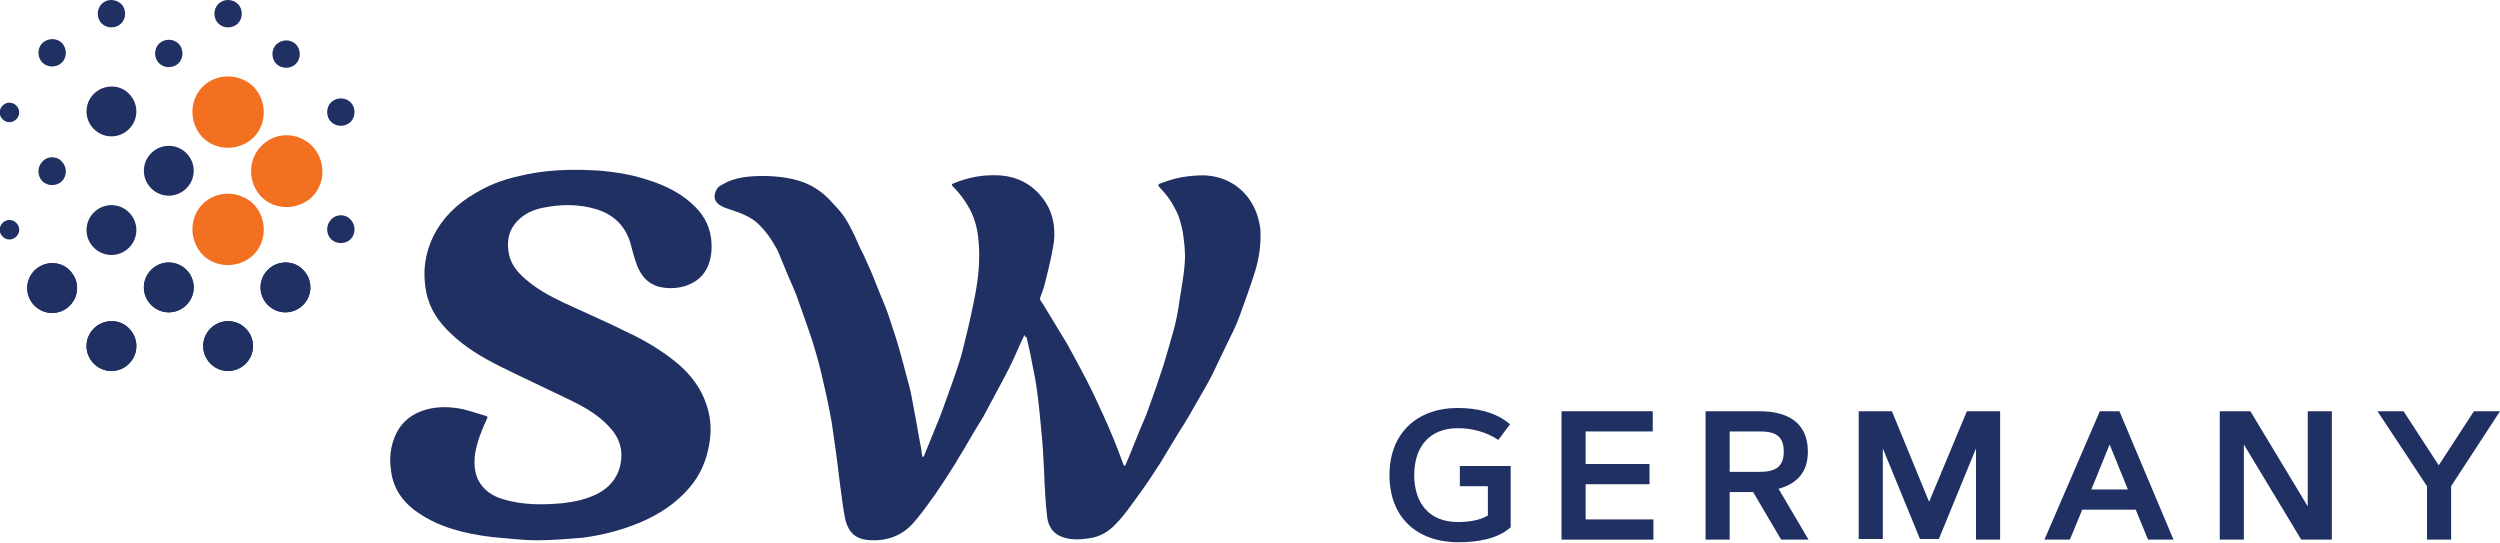
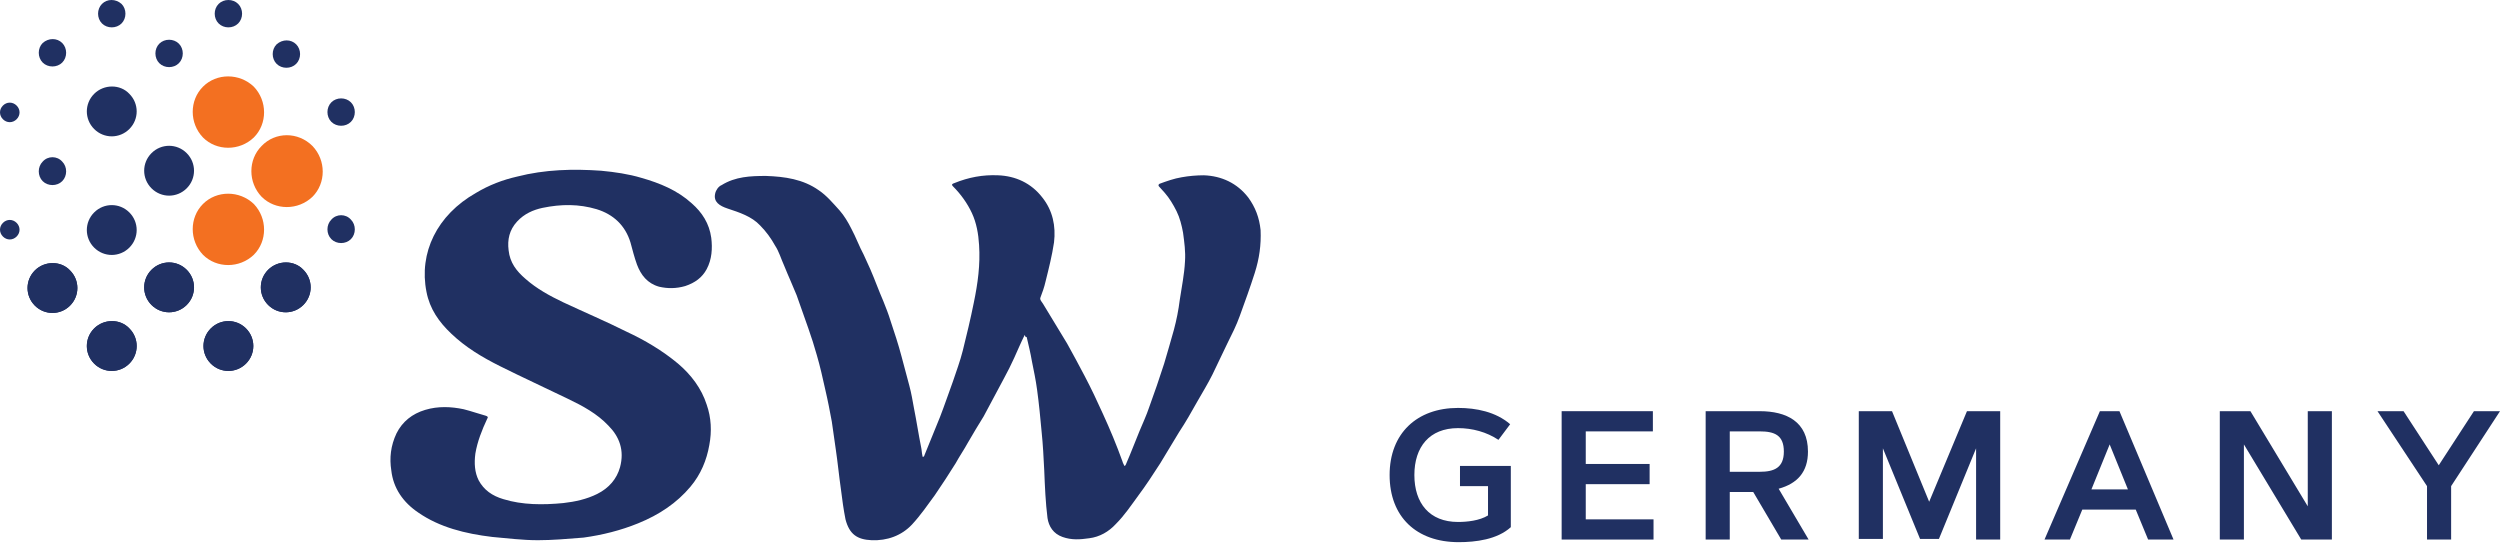
- <svg xmlns="http://www.w3.org/2000/svg" version="1.1" id="Ebene_4" x="0px" y="0px" viewBox="0 0 383.6 83.2" style="enable-background:new 0 0 383.6 83.2;" xml:space="preserve">
-   <style type="text/css">
- 	.st0{fill:#203062;}
- 	.st1{fill:#F37021;}
- </style>
+ <svg xmlns="http://www.w3.org/2000/svg" id="Ebene_4" viewBox="0 0 383.65 83.2">
+   <defs>
+     <style>.cls-1{fill:#f37021;}.cls-2{fill:#203062;}</style>
+   </defs>
  <g>
-     <path class="st0" d="M213.2,72.9c0-6.4,4.2-10.3,10.5-10.3c2.8,0,5.8,0.6,8,2.5l-1.8,2.4c-1.8-1.2-4-1.8-6.2-1.8   c-4.4,0-6.7,2.9-6.7,7.2s2.3,7.2,6.7,7.2c1.4,0,3.3-0.2,4.6-1v-4.5h-4.3v-3.1h7.8v9.4c-2.1,1.9-5.4,2.3-8,2.3   C217.3,83.2,213.2,79.3,213.2,72.9z" />
-     <path class="st0" d="M253.6,63.1v3.1h-10.3v5h9.8v3.1h-9.8v5.4h10.4v3.1h-14.1V63.1H253.6z" />
-     <path class="st0" d="M261.7,82.8V63.1h8.3c4.1,0,7.4,1.6,7.4,6.2c0,3.1-1.6,4.9-4.5,5.7l4.6,7.8h-4.2l-4.3-7.3h-3.6v7.3H261.7z    M265.4,72.4h4.6c2.2,0,3.7-0.6,3.7-3.1s-1.4-3.1-3.7-3.1h-4.6V72.4z" />
-     <path class="st0" d="M285.2,63.1h5.1L296,77l5.8-13.9h5.1v19.7h-3.7V68.8l-5.7,13.9h-2.9l-5.7-13.9v13.9h-3.7V63.1z" />
-     <path class="st0" d="M322.2,63.1h3l8.3,19.7h-3.9l-1.9-4.6h-8.2l-1.9,4.6h-3.9L322.2,63.1z M320.9,75.1h5.6l-2.8-6.9L320.9,75.1z" />
-     <path class="st0" d="M345.3,63.1l8.8,14.6V63.1h3.7v19.7h-4.7l-8.8-14.6v14.6h-3.7V63.1H345.3z" />
-     <path class="st0" d="M364.8,63.1h4l5.4,8.3l5.4-8.3h4l-7.5,11.5v8.2h-3.7v-8.2L364.8,63.1z" />
+     <path class="cls-2" d="m213.25,72.9c0-6.4,4.2-10.3,10.5-10.3,2.8,0,5.8.6,8,2.5l-1.8,2.4c-1.8-1.2-4-1.8-6.2-1.8-4.4,0-6.7,2.9-6.7,7.2s2.3,7.2,6.7,7.2c1.4,0,3.3-.2,4.6-1v-4.5h-4.3v-3.1h7.8v9.4c-2.1,1.9-5.4,2.3-8,2.3-6.5,0-10.6-3.9-10.6-10.3Z" />
+     <path class="cls-2" d="m253.65,63.1v3.1h-10.3v5h9.8v3.1h-9.8v5.4h10.4v3.1h-14.1v-19.7h14Z" />
+     <path class="cls-2" d="m261.75,82.8v-19.7h8.3c4.1,0,7.4,1.6,7.4,6.2,0,3.1-1.6,4.9-4.5,5.7l4.6,7.8h-4.2l-4.3-7.3h-3.6v7.3s-3.7,0-3.7,0Zm3.7-10.4h4.6c2.2,0,3.7-.6,3.7-3.1s-1.4-3.1-3.7-3.1h-4.6v6.2Z" />
+     <path class="cls-2" d="m285.25,63.1h5.1l5.7,13.9,5.8-13.9h5.1v19.7h-3.7v-14l-5.7,13.9h-2.9l-5.7-13.9v13.9h-3.7v-19.6h0Z" />
+     <path class="cls-2" d="m322.25,63.1h3l8.3,19.7h-3.9l-1.9-4.6h-8.2l-1.9,4.6h-3.9l8.5-19.7Zm-1.3,12h5.6l-2.8-6.9-2.8,6.9Z" />
+     <path class="cls-2" d="m345.35,63.1l8.8,14.6v-14.6h3.7v19.7h-4.7l-8.8-14.6v14.6h-3.7v-19.7h4.7Z" />
+     <path class="cls-2" d="m364.85,63.1h4l5.4,8.3,5.4-8.3h4l-7.5,11.5v8.2h-3.7v-8.2l-7.6-11.5Z" />
  </g>
  <g>
-     <path class="st0" d="M0.4,34.2c-0.6,0.6-0.6,1.5,0,2.1c0.6,0.6,1.5,0.6,2.1,0c0.6-0.6,0.6-1.5,0-2.1C1.9,33.6,1,33.6,0.4,34.2" />
-     <path class="st1" d="M31.1,13.3c-2.1,2.1-2.1,5.6,0,7.8c2.1,2.1,5.6,2.1,7.8,0c2.1-2.1,2.1-5.6,0-7.8   C36.7,11.2,33.2,11.2,31.1,13.3" />
-     <path class="st0" d="M14.4,50.4c-1.5,1.5-1.5,3.9,0,5.4c1.5,1.5,3.9,1.5,5.4,0c1.5-1.5,1.5-3.9,0-5.4   C18.4,48.9,15.9,48.9,14.4,50.4" />
-     <path class="st0" d="M14.4,50.4c-1.5,1.5-1.5,3.9,0,5.4c1.5,1.5,3.9,1.5,5.4,0c1.5-1.5,1.5-3.9,0-5.4   C18.4,48.9,15.9,48.9,14.4,50.4" />
-     <path class="st0" d="M6.5,6.6c-0.8,0.8-0.8,2.2,0,3s2.2,0.8,3,0c0.8-0.8,0.8-2.2,0-3C8.7,5.8,7.4,5.8,6.5,6.6" />
-     <path class="st0" d="M15.6,0.6c-0.8,0.8-0.8,2.2,0,3c0.8,0.8,2.2,0.8,3,0c0.8-0.8,0.8-2.2,0-3C17.7-0.2,16.4-0.2,15.6,0.6" />
-     <path class="st0" d="M24.4,6.7c-0.8,0.8-0.8,2.2,0,3c0.8,0.8,2.2,0.8,3,0c0.8-0.8,0.8-2.2,0-3C26.6,5.9,25.2,5.9,24.4,6.7" />
-     <path class="st0" d="M50.8,33.7c-0.8,0.8-0.8,2.2,0,3c0.8,0.8,2.2,0.8,3,0c0.8-0.8,0.8-2.2,0-3C53,32.8,51.6,32.8,50.8,33.7" />
-     <path class="st1" d="M31.1,31.3c-2.1,2.1-2.1,5.6,0,7.8c2.1,2.1,5.6,2.1,7.8,0c2.1-2.1,2.1-5.6,0-7.8   C36.7,29.2,33.2,29.2,31.1,31.3" />
-     <path class="st1" d="M40.1,22.4c-2.1,2.1-2.1,5.6,0,7.8c2.1,2.1,5.6,2.1,7.8,0c2.1-2.1,2.1-5.6,0-7.8   C45.7,20.2,42.2,20.2,40.1,22.4" />
-     <path class="st0" d="M14.4,32.6c-1.5,1.5-1.5,3.9,0,5.4c1.5,1.5,3.9,1.5,5.4,0c1.5-1.5,1.5-3.9,0-5.4   C18.3,31.1,15.9,31.1,14.4,32.6" />
-     <path class="st0" d="M32.3,50.4c-1.5,1.5-1.5,3.9,0,5.4c1.5,1.5,3.9,1.5,5.4,0c1.5-1.5,1.5-3.9,0-5.4   C36.2,48.9,33.8,48.9,32.3,50.4" />
-     <path class="st0" d="M41.1,41.4c-1.5,1.5-1.5,3.9,0,5.4c1.5,1.5,3.9,1.5,5.4,0c1.5-1.5,1.5-3.9,0-5.4   C45.1,39.9,42.6,39.9,41.1,41.4" />
-     <path class="st0" d="M23.2,41.4c-1.5,1.5-1.5,3.9,0,5.4c1.5,1.5,3.9,1.5,5.4,0c1.5-1.5,1.5-3.9,0-5.4   C27.1,39.9,24.7,39.9,23.2,41.4" />
-     <path class="st0" d="M23.2,23.5c-1.5,1.5-1.5,3.9,0,5.4c1.5,1.5,3.9,1.5,5.4,0c1.5-1.5,1.5-3.9,0-5.4C27.1,22,24.7,22,23.2,23.5" />
-     <path class="st0" d="M5.3,41.5c-1.5,1.5-1.5,3.9,0,5.4c1.5,1.5,3.9,1.5,5.4,0c1.5-1.5,1.5-3.9,0-5.4C9.3,40,6.8,40,5.3,41.5" />
-     <path class="st0" d="M14.4,14.4c-1.5,1.5-1.5,3.9,0,5.4c1.5,1.5,3.9,1.5,5.4,0c1.5-1.5,1.5-3.9,0-5.4   C18.4,12.9,15.9,12.9,14.4,14.4" />
-     <path class="st0" d="M0.4,16.2c-0.6,0.6-0.6,1.5,0,2.1c0.6,0.6,1.5,0.6,2.1,0c0.6-0.6,0.6-1.5,0-2.1C1.9,15.6,1,15.6,0.4,16.2" />
-     <path class="st0" d="M6.5,24.8c-0.8,0.8-0.8,2.2,0,3c0.8,0.8,2.2,0.8,3,0c0.8-0.8,0.8-2.2,0-3C8.7,23.9,7.3,23.9,6.5,24.8" />
-     <path class="st0" d="M50.8,15.7c-0.8,0.8-0.8,2.2,0,3c0.8,0.8,2.2,0.8,3,0c0.8-0.8,0.8-2.2,0-3C53,14.9,51.6,14.9,50.8,15.7" />
-     <path class="st0" d="M42.4,6.8c-0.8,0.8-0.8,2.2,0,3c0.8,0.8,2.2,0.8,3,0c0.8-0.8,0.8-2.2,0-3C44.6,6,43.3,6,42.4,6.8" />
-     <path class="st0" d="M33.5,0.6c-0.8,0.8-0.8,2.2,0,3c0.8,0.8,2.2,0.8,3,0c0.8-0.8,0.8-2.2,0-3C35.7-0.2,34.3-0.2,33.5,0.6" />
-     <path class="st0" d="M32.3,50.4c-1.5,1.5-1.5,3.9,0,5.4c1.5,1.5,3.9,1.5,5.4,0c1.5-1.5,1.5-3.9,0-5.4   C36.2,48.9,33.8,48.9,32.3,50.4" />
-     <path class="st0" d="M41.1,41.4c-1.5,1.5-1.5,3.9,0,5.4c1.5,1.5,3.9,1.5,5.4,0c1.5-1.5,1.5-3.9,0-5.4   C45.1,39.9,42.6,39.9,41.1,41.4" />
-     <path class="st0" d="M23.2,41.4c-1.5,1.5-1.5,3.9,0,5.4c1.5,1.5,3.9,1.5,5.4,0c1.5-1.5,1.5-3.9,0-5.4   C27.1,39.9,24.7,39.9,23.2,41.4" />
-     <path class="st0" d="M5.3,41.5c-1.5,1.5-1.5,3.9,0,5.4c1.5,1.5,3.9,1.5,5.4,0c1.5-1.5,1.5-3.9,0-5.4C9.3,40,6.8,40,5.3,41.5" />
-     <path class="st0" d="M157.2,51.4c-0.6,1.2-1.1,2.4-1.6,3.5c-0.5,1.1-1,2.1-1.6,3.2c-1,1.9-2.1,3.9-3.1,5.8c-0.8,1.3-1.6,2.6-2.4,4   c-0.6,1.1-1.3,2.1-1.9,3.2c-1,1.6-2.1,3.3-3.2,4.9c-1.1,1.5-2.2,3.1-3.5,4.5c-1.6,1.7-3.8,2.5-6.2,2.4c-2.2-0.1-3.4-0.9-4-3.2   c-0.3-1.5-0.5-3-0.7-4.6c-0.3-2.1-0.5-4.2-0.8-6.2c-0.2-1.4-0.4-2.8-0.6-4.2c-0.3-1.6-0.6-3.2-1-4.9c-0.4-1.8-0.8-3.6-1.3-5.3   c-0.4-1.4-0.8-2.7-1.3-4.1c-0.6-1.7-1.2-3.4-1.8-5.1c-0.6-1.5-1.3-3-1.9-4.5c-0.5-1.1-0.8-2.2-1.4-3.1c-0.6-1.1-1.4-2.2-2.3-3.1   c-1.3-1.4-3.2-2-5-2.6c-1.2-0.4-2.2-1-1.9-2.3c0.1-0.5,0.5-1.1,1-1.3c2.1-1.3,4.4-1.4,6.8-1.4c2.9,0.1,5.7,0.5,8.1,2.2   c1.2,0.8,2.2,2,3.2,3.1c0.7,0.8,1.3,1.8,1.8,2.8c0.7,1.3,1.2,2.7,1.9,4c0.3,0.7,0.7,1.5,1,2.2c0.7,1.6,1.3,3.3,2,4.9   c0.4,1,0.8,2,1.1,3c0.6,1.8,1.2,3.6,1.7,5.5c0.4,1.5,0.8,3,1.2,4.5c0.3,1.1,0.5,2.3,0.7,3.4c0.4,2,0.7,4,1.1,6   c0.1,0.4,0.1,0.9,0.2,1.3c0,0.1,0,0.2,0.1,0.2c0.1,0,0.2-0.1,0.2-0.2c0.8-2,1.6-3.9,2.4-5.9c0.7-1.8,1.3-3.6,2-5.5   c0.5-1.5,1.1-3.1,1.5-4.7c0.6-2.4,1.2-4.9,1.7-7.4c0.6-2.9,1-5.8,0.8-8.8c-0.1-1.7-0.4-3.4-1.1-4.9c-0.7-1.5-1.7-2.9-2.9-4.1   c-0.3-0.3-0.1-0.4,0.2-0.5c2.2-0.9,4.4-1.3,6.7-1.2c2.7,0.1,5.1,1.2,6.8,3.4c1.6,2,2.1,4.4,1.8,6.9c-0.3,2-0.8,4-1.3,6   c-0.2,0.9-0.5,1.7-0.8,2.5c-0.1,0.3,0.2,0.6,0.4,0.9c1.2,2,2.5,4.1,3.7,6.1c0.9,1.6,1.8,3.3,2.7,5c1,1.9,1.9,3.8,2.8,5.8   c1.1,2.4,2.1,4.8,3,7.3c0,0.1,0.3,0.7,0.3,0.7c0.1,0,0.2-0.1,0.3-0.4c0.7-1.6,1.3-3.2,2-4.9c0.5-1.2,1.1-2.5,1.5-3.7   c0.8-2.2,1.6-4.5,2.3-6.7c0.5-1.7,1-3.4,1.5-5.2c0.4-1.5,0.7-3,0.9-4.6c0.3-2,0.7-3.9,0.8-5.9c0.1-1.5-0.1-2.9-0.3-4.4   c-0.2-1.1-0.5-2.3-1-3.3c-0.5-1-1.1-2-1.8-2.8c-0.3-0.3-0.6-0.7-0.9-1c-0.1-0.1-0.1-0.3,0.1-0.4c1.1-0.4,2.2-0.8,3.4-1   c1.1-0.2,2.3-0.3,3.4-0.3c2.7,0.1,5.1,1.2,6.8,3.4c1.1,1.5,1.7,3.1,1.9,5c0.1,2.3-0.2,4.4-0.9,6.6c-0.7,2.2-1.5,4.4-2.3,6.6   c-0.5,1.4-1.2,2.8-1.9,4.2c-0.8,1.6-1.5,3.2-2.3,4.8c-0.7,1.4-1.5,2.7-2.3,4.1c-0.9,1.6-1.8,3.2-2.8,4.7c-1,1.6-1.9,3.2-2.9,4.8   c-1.1,1.7-2.2,3.4-3.4,5c-1.1,1.5-2.1,3-3.4,4.3c-1.1,1.2-2.5,2-4.1,2.2c-1.4,0.2-2.7,0.3-4.1-0.2c-1.4-0.5-2.1-1.6-2.3-2.9   c-0.3-2.4-0.4-4.8-0.5-7.3c-0.1-2-0.2-4-0.4-5.9c-0.2-2.2-0.4-4.3-0.7-6.5c-0.2-1.5-0.5-2.9-0.8-4.4c-0.2-1.2-0.5-2.4-0.8-3.7   C157.4,51.8,157.3,51.7,157.2,51.4" />
-     <path class="st0" d="M82.5,82.9c-2.4,0-4.7-0.3-7-0.5c-4.2-0.5-8.1-1.5-11.3-3.7c-2.4-1.6-3.9-3.8-4.2-6.5   c-0.3-1.9-0.1-3.8,0.8-5.7c0.9-1.8,2.4-3,4.4-3.6c2-0.6,4-0.5,5.9-0.1c1.2,0.3,2.3,0.7,3.4,1c0.3,0.1,0.4,0.2,0.2,0.5   c-0.8,1.7-1.5,3.5-1.8,5.3c-0.2,1.5-0.1,2.9,0.5,4.1c0.8,1.5,2.1,2.4,3.8,2.9c2.9,0.9,6.1,0.9,9.2,0.6c1.8-0.2,3.6-0.6,5.2-1.4   c1.8-0.9,3-2.3,3.5-4.1c0.7-2.6-0.1-4.7-1.8-6.4c-1.7-1.8-3.9-3-6.2-4.1c-3.5-1.7-7-3.3-10.4-5c-2.8-1.4-5.3-2.9-7.5-5   c-1.9-1.8-3.3-3.8-3.8-6.4c-1.2-6,1.6-11.8,7.6-15.2c2-1.2,4.1-2,6.3-2.5c4.3-1.1,8.6-1.2,12.9-0.9c2.1,0.2,4.2,0.5,6.2,1.1   c2.8,0.8,5.5,1.9,7.7,3.9c1.6,1.4,2.7,3.1,3,5.3c0.2,1.6,0.1,3.3-0.7,4.8c-0.7,1.3-1.8,2.1-3.3,2.6c-1.4,0.4-2.7,0.4-4,0.1   c-1.8-0.5-2.8-1.8-3.4-3.4c-0.4-1.1-0.7-2.3-1-3.4c-0.8-2.6-2.6-4.3-5.2-5.1c-2.7-0.8-5.4-0.8-8.3-0.2c-1.4,0.3-2.8,0.9-3.9,2.1   c-1.2,1.3-1.5,2.8-1.3,4.4c0.2,1.9,1.2,3.2,2.6,4.4c1.7,1.5,3.7,2.6,5.8,3.6c3.2,1.5,6.5,2.9,9.7,4.5c2.8,1.3,5.5,2.9,7.9,4.9   c2,1.7,3.6,3.8,4.4,6.3c0.7,2,0.8,4.1,0.4,6.2c-0.4,2.3-1.3,4.5-2.9,6.4c-2.1,2.5-4.8,4.3-8,5.6c-2.7,1.1-5.5,1.8-8.4,2.2   C87,82.7,84.7,82.9,82.5,82.9" />
+     <path class="cls-2" d="m.45,34.2c-.6.6-.6,1.5,0,2.1.6.6,1.5.6,2.1,0,.6-.6.6-1.5,0-2.1-.6-.6-1.5-.6-2.1,0" />
+     <path class="cls-1" d="m31.15,13.3c-2.1,2.1-2.1,5.6,0,7.8,2.1,2.1,5.6,2.1,7.8,0,2.1-2.1,2.1-5.6,0-7.8-2.2-2.1-5.7-2.1-7.8,0" />
+     <path class="cls-2" d="m14.45,50.4c-1.5,1.5-1.5,3.9,0,5.4s3.9,1.5,5.4,0,1.5-3.9,0-5.4c-1.4-1.5-3.9-1.5-5.4,0" />
+     <path class="cls-2" d="m14.45,50.4c-1.5,1.5-1.5,3.9,0,5.4s3.9,1.5,5.4,0,1.5-3.9,0-5.4c-1.4-1.5-3.9-1.5-5.4,0" />
+     <path class="cls-2" d="m6.55,6.6c-.8.8-.8,2.2,0,3s2.2.8,3,0,.8-2.2,0-3-2.1-.8-3,0" />
+     <path class="cls-2" d="m15.65.6c-.8.8-.8,2.2,0,3,.8.8,2.2.8,3,0,.8-.8.8-2.2,0-3-.9-.8-2.2-.8-3,0" />
+     <path class="cls-2" d="m24.45,6.7c-.8.8-.8,2.2,0,3s2.2.8,3,0,.8-2.2,0-3c-.8-.8-2.2-.8-3,0" />
+     <path class="cls-2" d="m50.85,33.7c-.8.8-.8,2.2,0,3s2.2.8,3,0,.8-2.2,0-3c-.8-.9-2.2-.9-3,0" />
+     <path class="cls-1" d="m31.15,31.3c-2.1,2.1-2.1,5.6,0,7.8,2.1,2.1,5.6,2.1,7.8,0,2.1-2.1,2.1-5.6,0-7.8-2.2-2.1-5.7-2.1-7.8,0" />
+     <path class="cls-1" d="m40.15,22.4c-2.1,2.1-2.1,5.6,0,7.8,2.1,2.1,5.6,2.1,7.8,0,2.1-2.1,2.1-5.6,0-7.8-2.2-2.2-5.7-2.2-7.8,0" />
+     <path class="cls-2" d="m14.45,32.6c-1.5,1.5-1.5,3.9,0,5.4s3.9,1.5,5.4,0,1.5-3.9,0-5.4c-1.5-1.5-3.9-1.5-5.4,0" />
+     <path class="cls-2" d="m32.35,50.4c-1.5,1.5-1.5,3.9,0,5.4s3.9,1.5,5.4,0,1.5-3.9,0-5.4-3.9-1.5-5.4,0" />
+     <path class="cls-2" d="m41.15,41.4c-1.5,1.5-1.5,3.9,0,5.4s3.9,1.5,5.4,0,1.5-3.9,0-5.4c-1.4-1.5-3.9-1.5-5.4,0" />
+     <path class="cls-2" d="m23.25,41.4c-1.5,1.5-1.5,3.9,0,5.4s3.9,1.5,5.4,0,1.5-3.9,0-5.4-3.9-1.5-5.4,0" />
+     <path class="cls-2" d="m23.25,23.5c-1.5,1.5-1.5,3.9,0,5.4s3.9,1.5,5.4,0,1.5-3.9,0-5.4-3.9-1.5-5.4,0" />
+     <path class="cls-2" d="m5.35,41.5c-1.5,1.5-1.5,3.9,0,5.4s3.9,1.5,5.4,0,1.5-3.9,0-5.4c-1.4-1.5-3.9-1.5-5.4,0" />
+     <path class="cls-2" d="m14.45,14.4c-1.5,1.5-1.5,3.9,0,5.4s3.9,1.5,5.4,0,1.5-3.9,0-5.4c-1.4-1.5-3.9-1.5-5.4,0" />
+     <path class="cls-2" d="m.45,16.2c-.6.6-.6,1.5,0,2.1.6.6,1.5.6,2.1,0,.6-.6.6-1.5,0-2.1-.6-.6-1.5-.6-2.1,0" />
+     <path class="cls-2" d="m6.55,24.8c-.8.8-.8,2.2,0,3s2.2.8,3,0,.8-2.2,0-3c-.8-.9-2.2-.9-3,0" />
+     <path class="cls-2" d="m50.85,15.7c-.8.8-.8,2.2,0,3,.8.8,2.2.8,3,0s.8-2.2,0-3c-.8-.8-2.2-.8-3,0" />
+     <path class="cls-2" d="m42.45,6.8c-.8.8-.8,2.2,0,3s2.2.8,3,0,.8-2.2,0-3c-.8-.8-2.1-.8-3,0" />
+     <path class="cls-2" d="m33.55.6c-.8.8-.8,2.2,0,3,.8.8,2.2.8,3,0,.8-.8.8-2.2,0-3-.8-.8-2.2-.8-3,0" />
+     <path class="cls-2" d="m32.35,50.4c-1.5,1.5-1.5,3.9,0,5.4s3.9,1.5,5.4,0,1.5-3.9,0-5.4-3.9-1.5-5.4,0" />
+     <path class="cls-2" d="m41.15,41.4c-1.5,1.5-1.5,3.9,0,5.4s3.9,1.5,5.4,0,1.5-3.9,0-5.4c-1.4-1.5-3.9-1.5-5.4,0" />
+     <path class="cls-2" d="m23.25,41.4c-1.5,1.5-1.5,3.9,0,5.4s3.9,1.5,5.4,0,1.5-3.9,0-5.4-3.9-1.5-5.4,0" />
+     <path class="cls-2" d="m5.35,41.5c-1.5,1.5-1.5,3.9,0,5.4s3.9,1.5,5.4,0,1.5-3.9,0-5.4c-1.4-1.5-3.9-1.5-5.4,0" />
+     <path class="cls-2" d="m157.25,51.4c-.6,1.2-1.1,2.4-1.6,3.5s-1,2.1-1.6,3.2c-1,1.9-2.1,3.9-3.1,5.8-.8,1.3-1.6,2.6-2.4,4-.6,1.1-1.3,2.1-1.9,3.2-1,1.6-2.1,3.3-3.2,4.9-1.1,1.5-2.2,3.1-3.5,4.5-1.6,1.7-3.8,2.5-6.2,2.4-2.2-.1-3.4-.9-4-3.2-.3-1.5-.5-3-.7-4.6-.3-2.1-.5-4.2-.8-6.2-.2-1.4-.4-2.8-.6-4.2-.3-1.6-.6-3.2-1-4.9-.4-1.8-.8-3.6-1.3-5.3-.4-1.4-.8-2.7-1.3-4.1-.6-1.7-1.2-3.4-1.8-5.1-.6-1.5-1.3-3-1.9-4.5-.5-1.1-.8-2.2-1.4-3.1-.6-1.1-1.4-2.2-2.3-3.1-1.3-1.4-3.2-2-5-2.6-1.2-.4-2.2-1-1.9-2.3.1-.5.5-1.1,1-1.3,2.1-1.3,4.4-1.4,6.8-1.4,2.9.1,5.7.5,8.1,2.2,1.2.8,2.2,2,3.2,3.1.7.8,1.3,1.8,1.8,2.8.7,1.3,1.2,2.7,1.9,4,.3.7.7,1.5,1,2.2.7,1.6,1.3,3.3,2,4.9.4,1,.8,2,1.1,3,.6,1.8,1.2,3.6,1.7,5.5.4,1.5.8,3,1.2,4.5.3,1.1.5,2.3.7,3.4.4,2,.7,4,1.1,6,.1.4.1.9.2,1.3,0,.1,0,.2.1.2s.2-.1.2-.2c.8-2,1.6-3.9,2.4-5.9.7-1.8,1.3-3.6,2-5.5.5-1.5,1.1-3.1,1.5-4.7.6-2.4,1.2-4.9,1.7-7.4.6-2.9,1-5.8.8-8.8-.1-1.7-.4-3.4-1.1-4.9-.7-1.5-1.7-2.9-2.9-4.1-.3-.3-.1-.4.2-.5,2.2-.9,4.4-1.3,6.7-1.2,2.7.1,5.1,1.2,6.8,3.4,1.6,2,2.1,4.4,1.8,6.9-.3,2-.8,4-1.3,6-.2.9-.5,1.7-.8,2.5-.1.3.2.6.4.9,1.2,2,2.5,4.1,3.7,6.1.9,1.6,1.8,3.3,2.7,5,1,1.9,1.9,3.8,2.8,5.8,1.1,2.4,2.1,4.8,3,7.3,0,.1.3.7.3.7.1,0,.2-.1.3-.4.7-1.6,1.3-3.2,2-4.9.5-1.2,1.1-2.5,1.5-3.7.8-2.2,1.6-4.5,2.3-6.7.5-1.7,1-3.4,1.5-5.2.4-1.5.7-3,.9-4.6.3-2,.7-3.9.8-5.9.1-1.5-.1-2.9-.3-4.4-.2-1.1-.5-2.3-1-3.3s-1.1-2-1.8-2.8c-.3-.3-.6-.7-.9-1-.1-.1-.1-.3.1-.4,1.1-.4,2.2-.8,3.4-1,1.1-.2,2.3-.3,3.4-.3,2.7.1,5.1,1.2,6.8,3.4,1.1,1.5,1.7,3.1,1.9,5,.1,2.3-.2,4.4-.9,6.6-.7,2.2-1.5,4.4-2.3,6.6-.5,1.4-1.2,2.8-1.9,4.2-.8,1.6-1.5,3.2-2.3,4.8-.7,1.4-1.5,2.7-2.3,4.1-.9,1.6-1.8,3.2-2.8,4.7-1,1.6-1.9,3.2-2.9,4.8-1.1,1.7-2.2,3.4-3.4,5-1.1,1.5-2.1,3-3.4,4.3-1.1,1.2-2.5,2-4.1,2.2-1.4.2-2.7.3-4.1-.2-1.4-.5-2.1-1.6-2.3-2.9-.3-2.4-.4-4.8-.5-7.3-.1-2-.2-4-.4-5.9-.2-2.2-.4-4.3-.7-6.5-.2-1.5-.5-2.9-.8-4.4-.2-1.2-.5-2.4-.8-3.7-.1.1-.2,0-.3-.3" />
+     <path class="cls-2" d="m82.55,82.9c-2.4,0-4.7-.3-7-.5-4.2-.5-8.1-1.5-11.3-3.7-2.4-1.6-3.9-3.8-4.2-6.5-.3-1.9-.1-3.8.8-5.7.9-1.8,2.4-3,4.4-3.6s4-.5,5.9-.1c1.2.3,2.3.7,3.4,1,.3.1.4.2.2.5-.8,1.7-1.5,3.5-1.8,5.3-.2,1.5-.1,2.9.5,4.1.8,1.5,2.1,2.4,3.8,2.9,2.9.9,6.1.9,9.2.6,1.8-.2,3.6-.6,5.2-1.4,1.8-.9,3-2.3,3.5-4.1.7-2.6-.1-4.7-1.8-6.4-1.7-1.8-3.9-3-6.2-4.1-3.5-1.7-7-3.3-10.4-5-2.8-1.4-5.3-2.9-7.5-5-1.9-1.8-3.3-3.8-3.8-6.4-1.2-6,1.6-11.8,7.6-15.2,2-1.2,4.1-2,6.3-2.5,4.3-1.1,8.6-1.2,12.9-.9,2.1.2,4.2.5,6.2,1.1,2.8.8,5.5,1.9,7.7,3.9,1.6,1.4,2.7,3.1,3,5.3.2,1.6.1,3.3-.7,4.8-.7,1.3-1.8,2.1-3.3,2.6-1.4.4-2.7.4-4,.1-1.8-.5-2.8-1.8-3.4-3.4-.4-1.1-.7-2.3-1-3.4-.8-2.6-2.6-4.3-5.2-5.1-2.7-.8-5.4-.8-8.3-.2-1.4.3-2.8.9-3.9,2.1-1.2,1.3-1.5,2.8-1.3,4.4.2,1.9,1.2,3.2,2.6,4.4,1.7,1.5,3.7,2.6,5.8,3.6,3.2,1.5,6.5,2.9,9.7,4.5,2.8,1.3,5.5,2.9,7.9,4.9,2,1.7,3.6,3.8,4.4,6.3.7,2,.8,4.1.4,6.2-.4,2.3-1.3,4.5-2.9,6.4-2.1,2.5-4.8,4.3-8,5.6-2.7,1.1-5.5,1.8-8.4,2.2-2.5.2-4.8.4-7,.4" />
  </g>
</svg>
